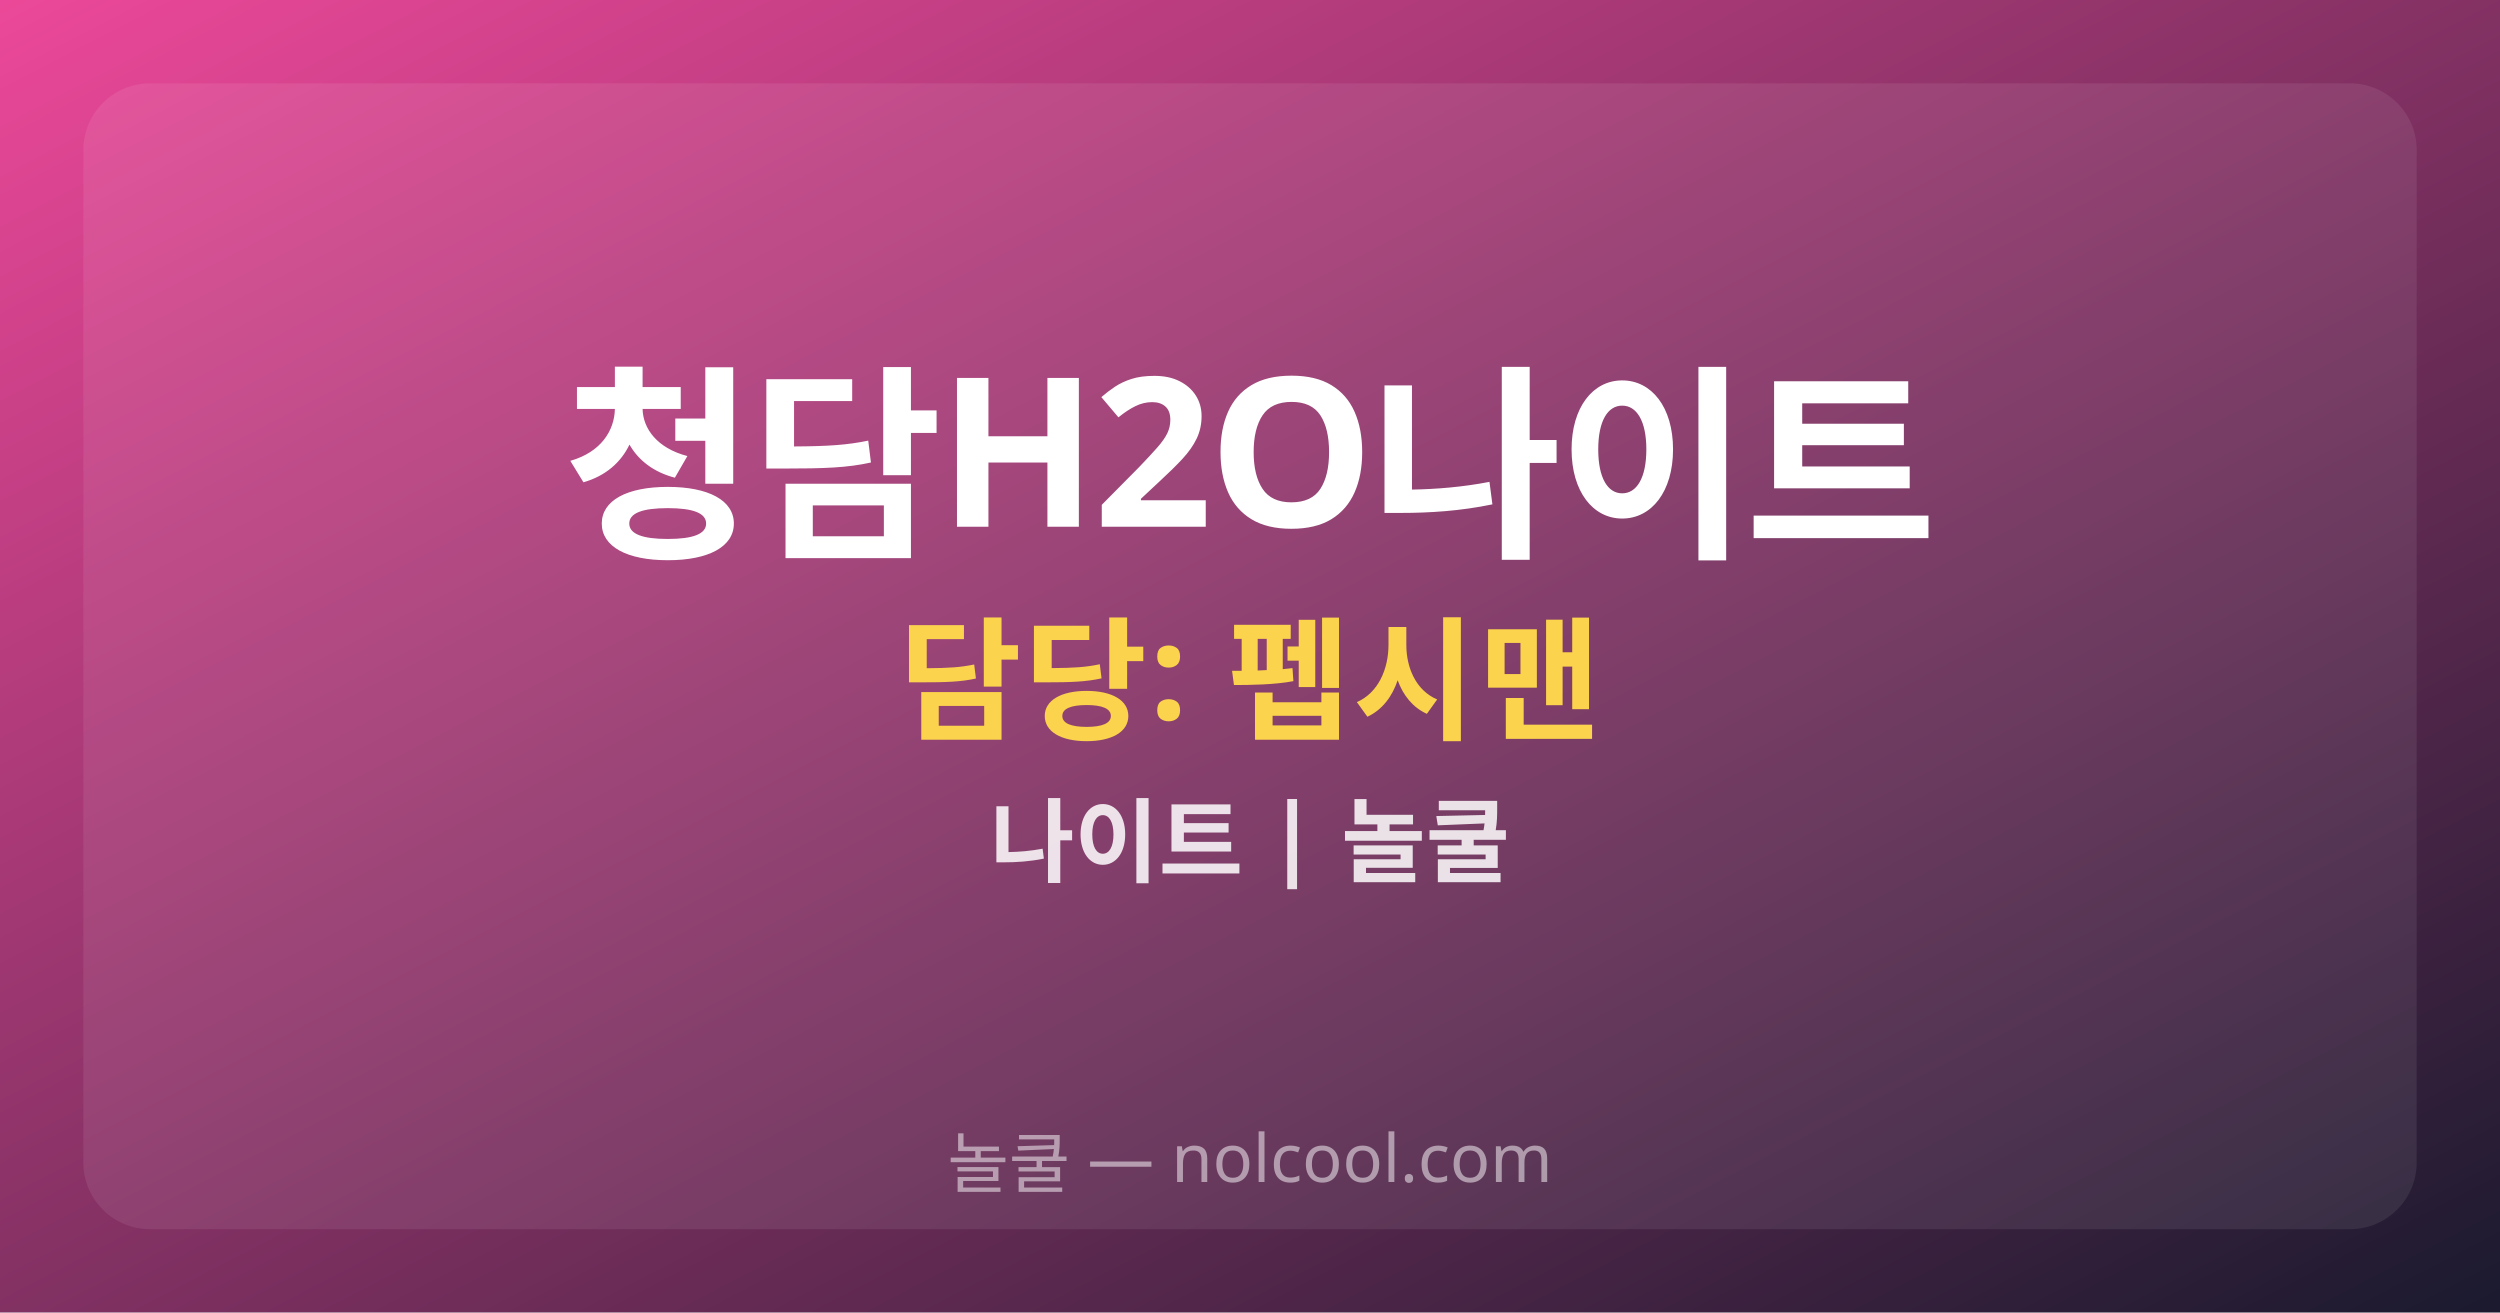
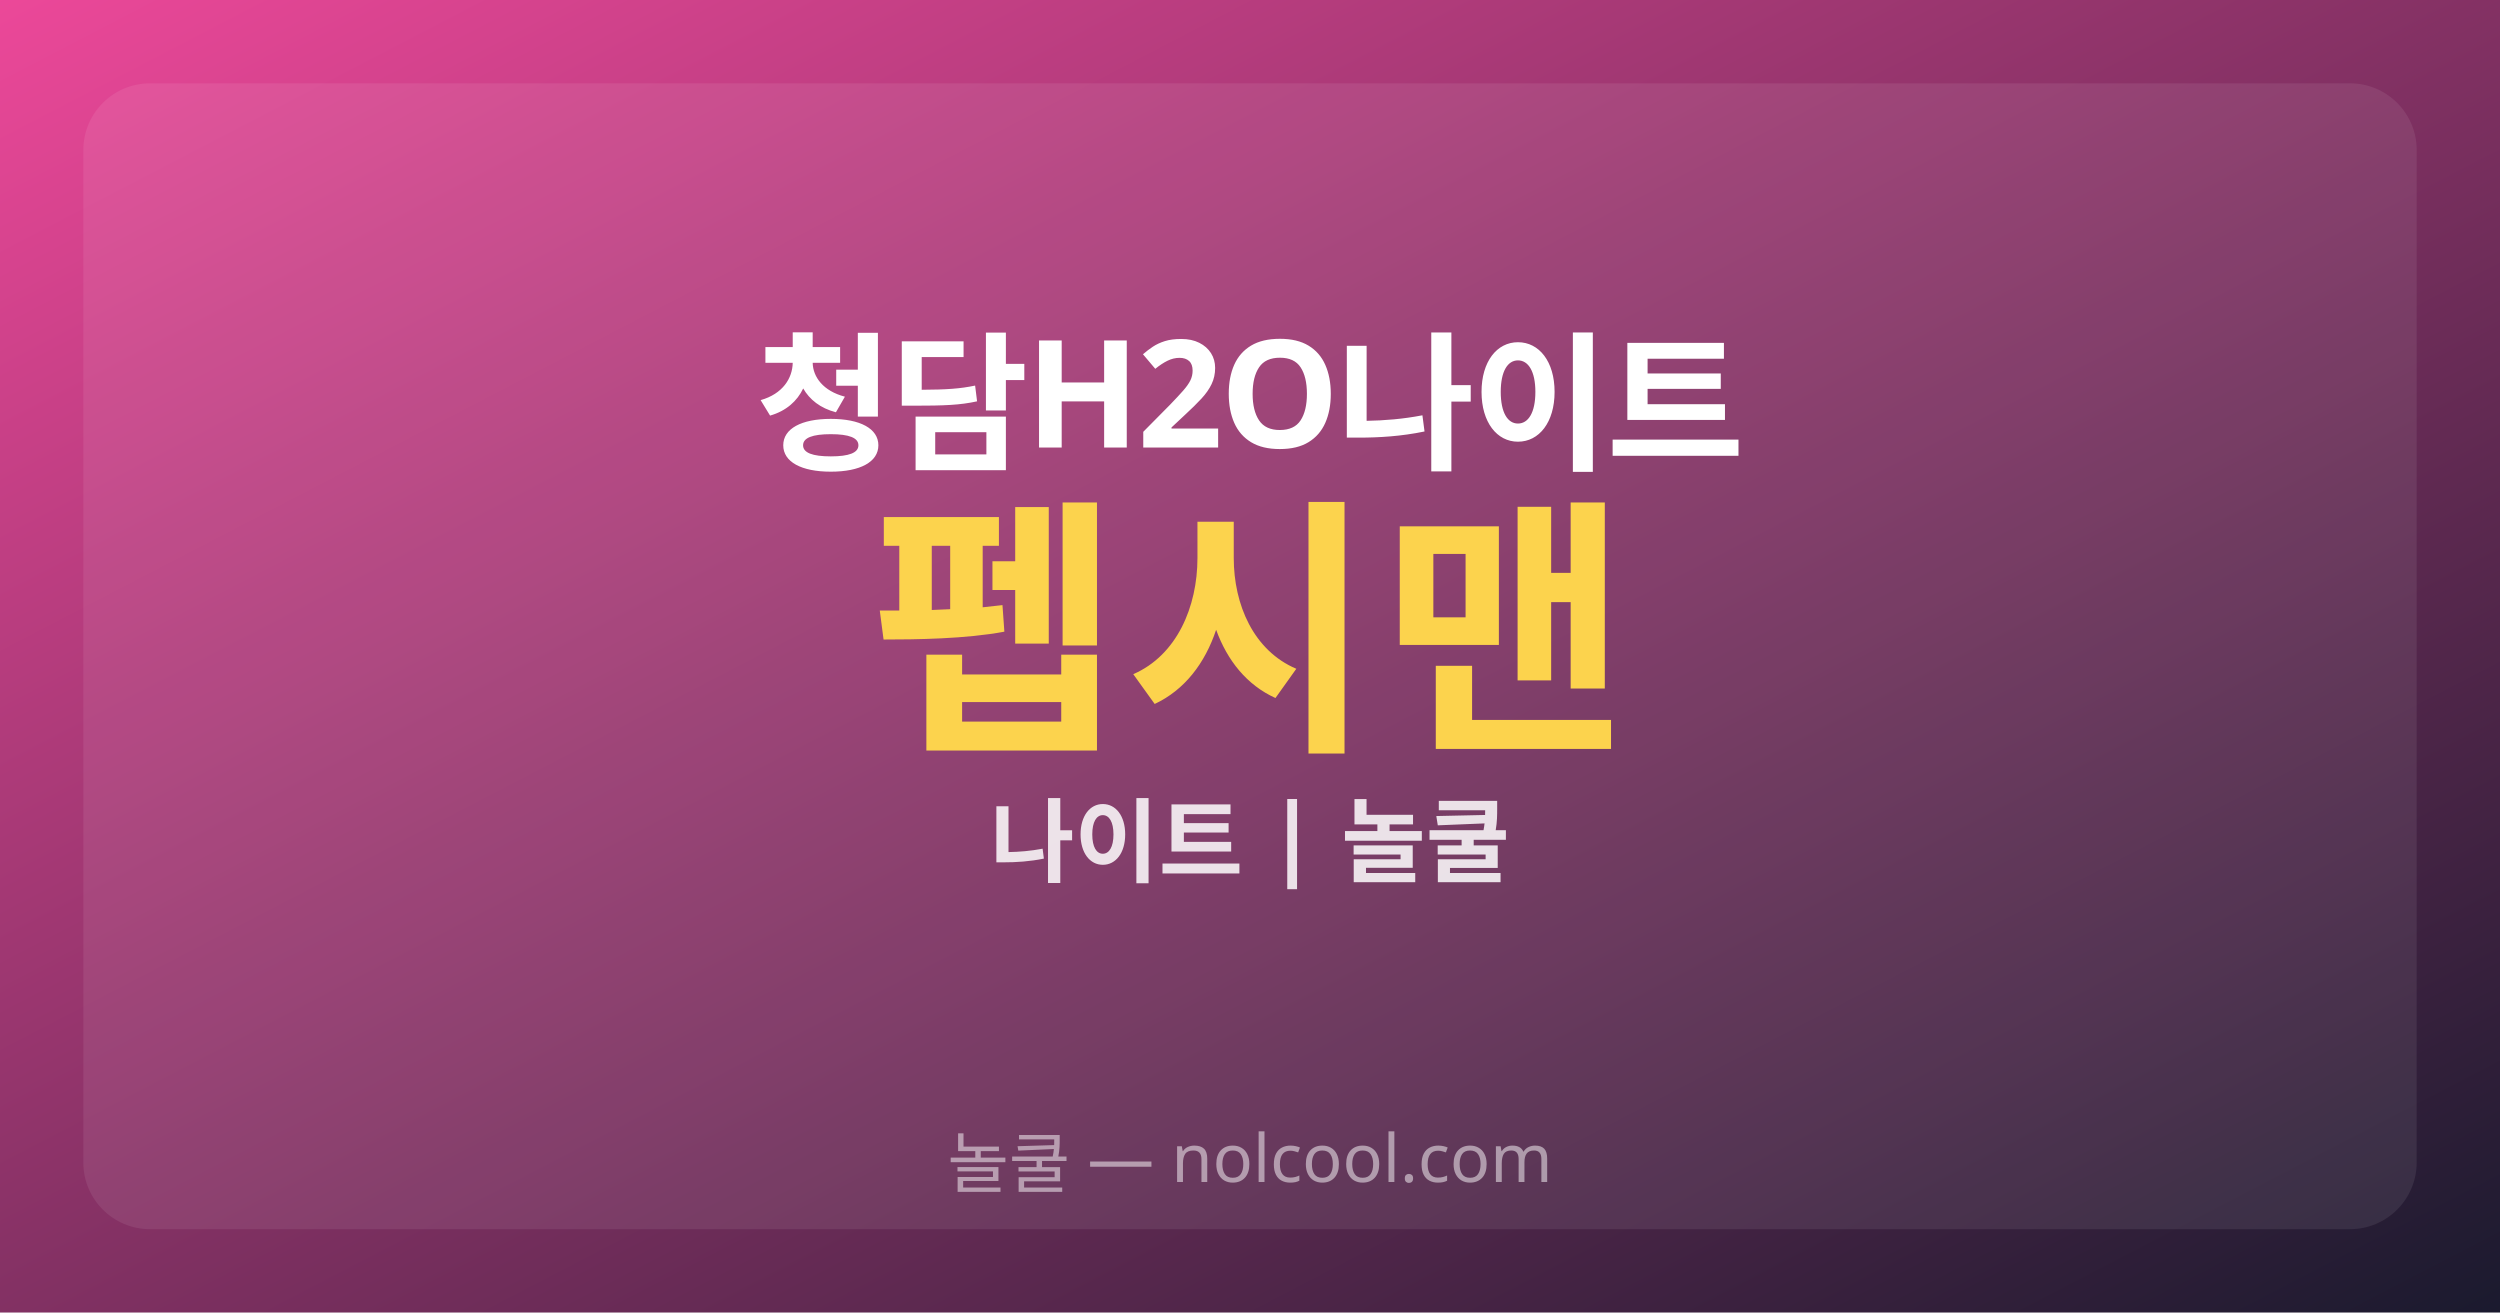
<svg xmlns="http://www.w3.org/2000/svg" width="1200" height="630" viewBox="0 0 1200 630">
  <defs>
    <linearGradient id="bg" x1="0%" y1="0%" x2="100%" y2="100%">
      <stop offset="0%" style="stop-color:#EC4899;stop-opacity:1" />
      <stop offset="100%" style="stop-color:#1a1a2e;stop-opacity:1" />
    </linearGradient>
  </defs>
  <rect width="1200" height="630" fill="url(#bg)" />
  <rect x="40" y="40" width="1120" height="550" rx="32" fill="rgba(255,255,255,0.08)" />
-   <text x="600" y="260" text-anchor="middle" font-family="sans-serif" font-size="100" font-weight="900" fill="white" letter-spacing="-0.02em">청담H2O나이트</text>
-   <text x="600" y="350" text-anchor="middle" font-family="sans-serif" font-size="64" font-weight="800" fill="#FCD34D" letter-spacing="0.02em">담당: 펩시맨</text>
+   <text x="600" y="220" text-anchor="middle" font-family="sans-serif" font-size="72" font-weight="900" fill="white" letter-spacing="-0.02em">청담H2O나이트</text>
+   <text x="600" y="350" text-anchor="middle" font-family="sans-serif" font-size="130" font-weight="900" fill="#FCD34D" letter-spacing="0.02em">펩시맨</text>
  <text x="600" y="420" text-anchor="middle" font-family="sans-serif" font-size="44" font-weight="600" fill="rgba(255,255,255,0.85)">나이트 | 놀쿨</text>
  <text x="600" y="570" text-anchor="middle" font-family="sans-serif" font-size="32" font-weight="500" fill="rgba(255,255,255,0.5)">놀쿨 — nolcool.com</text>
</svg>
